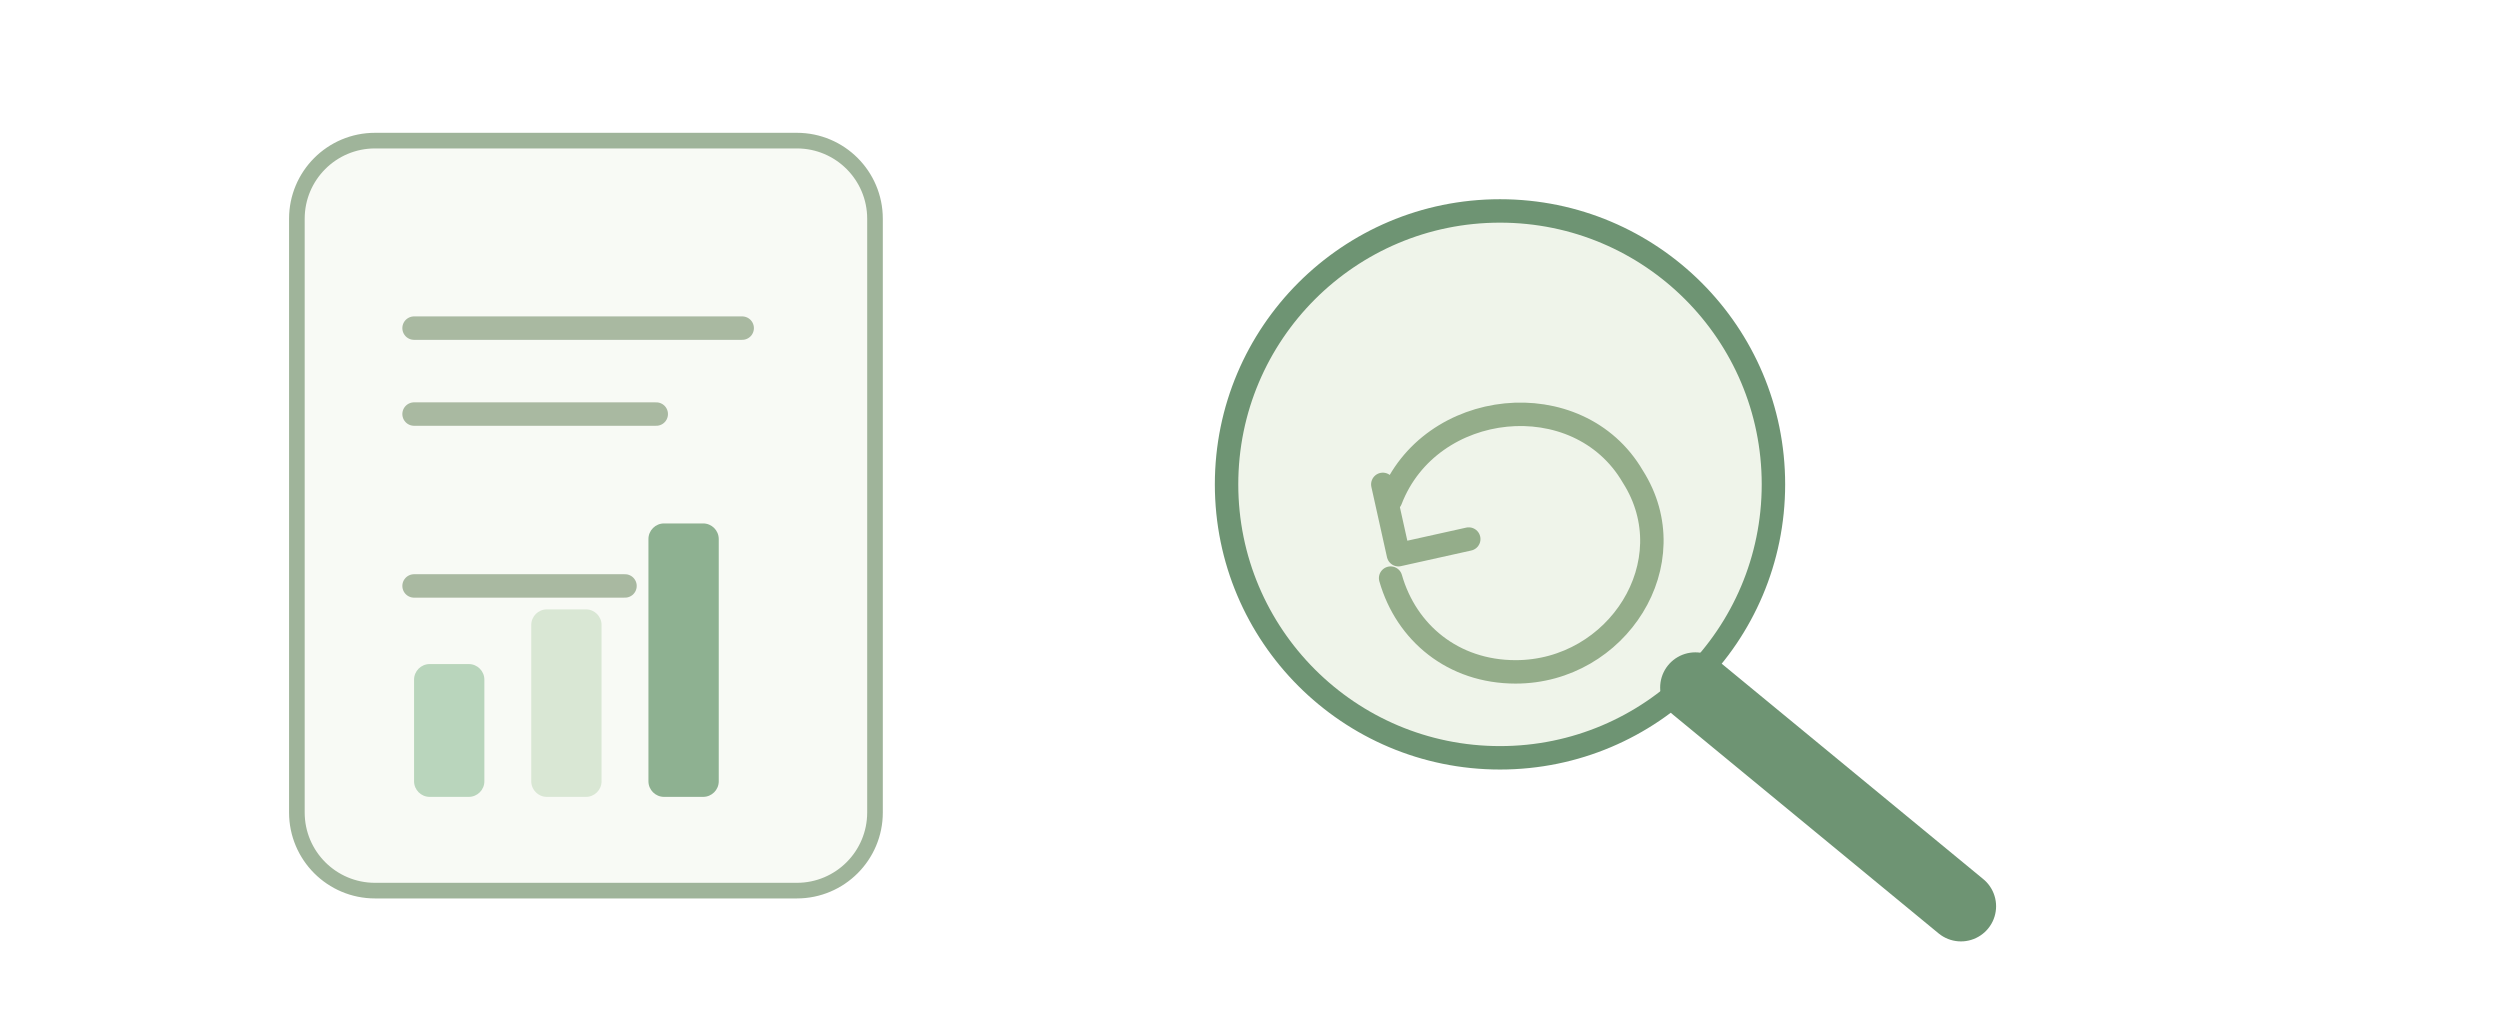
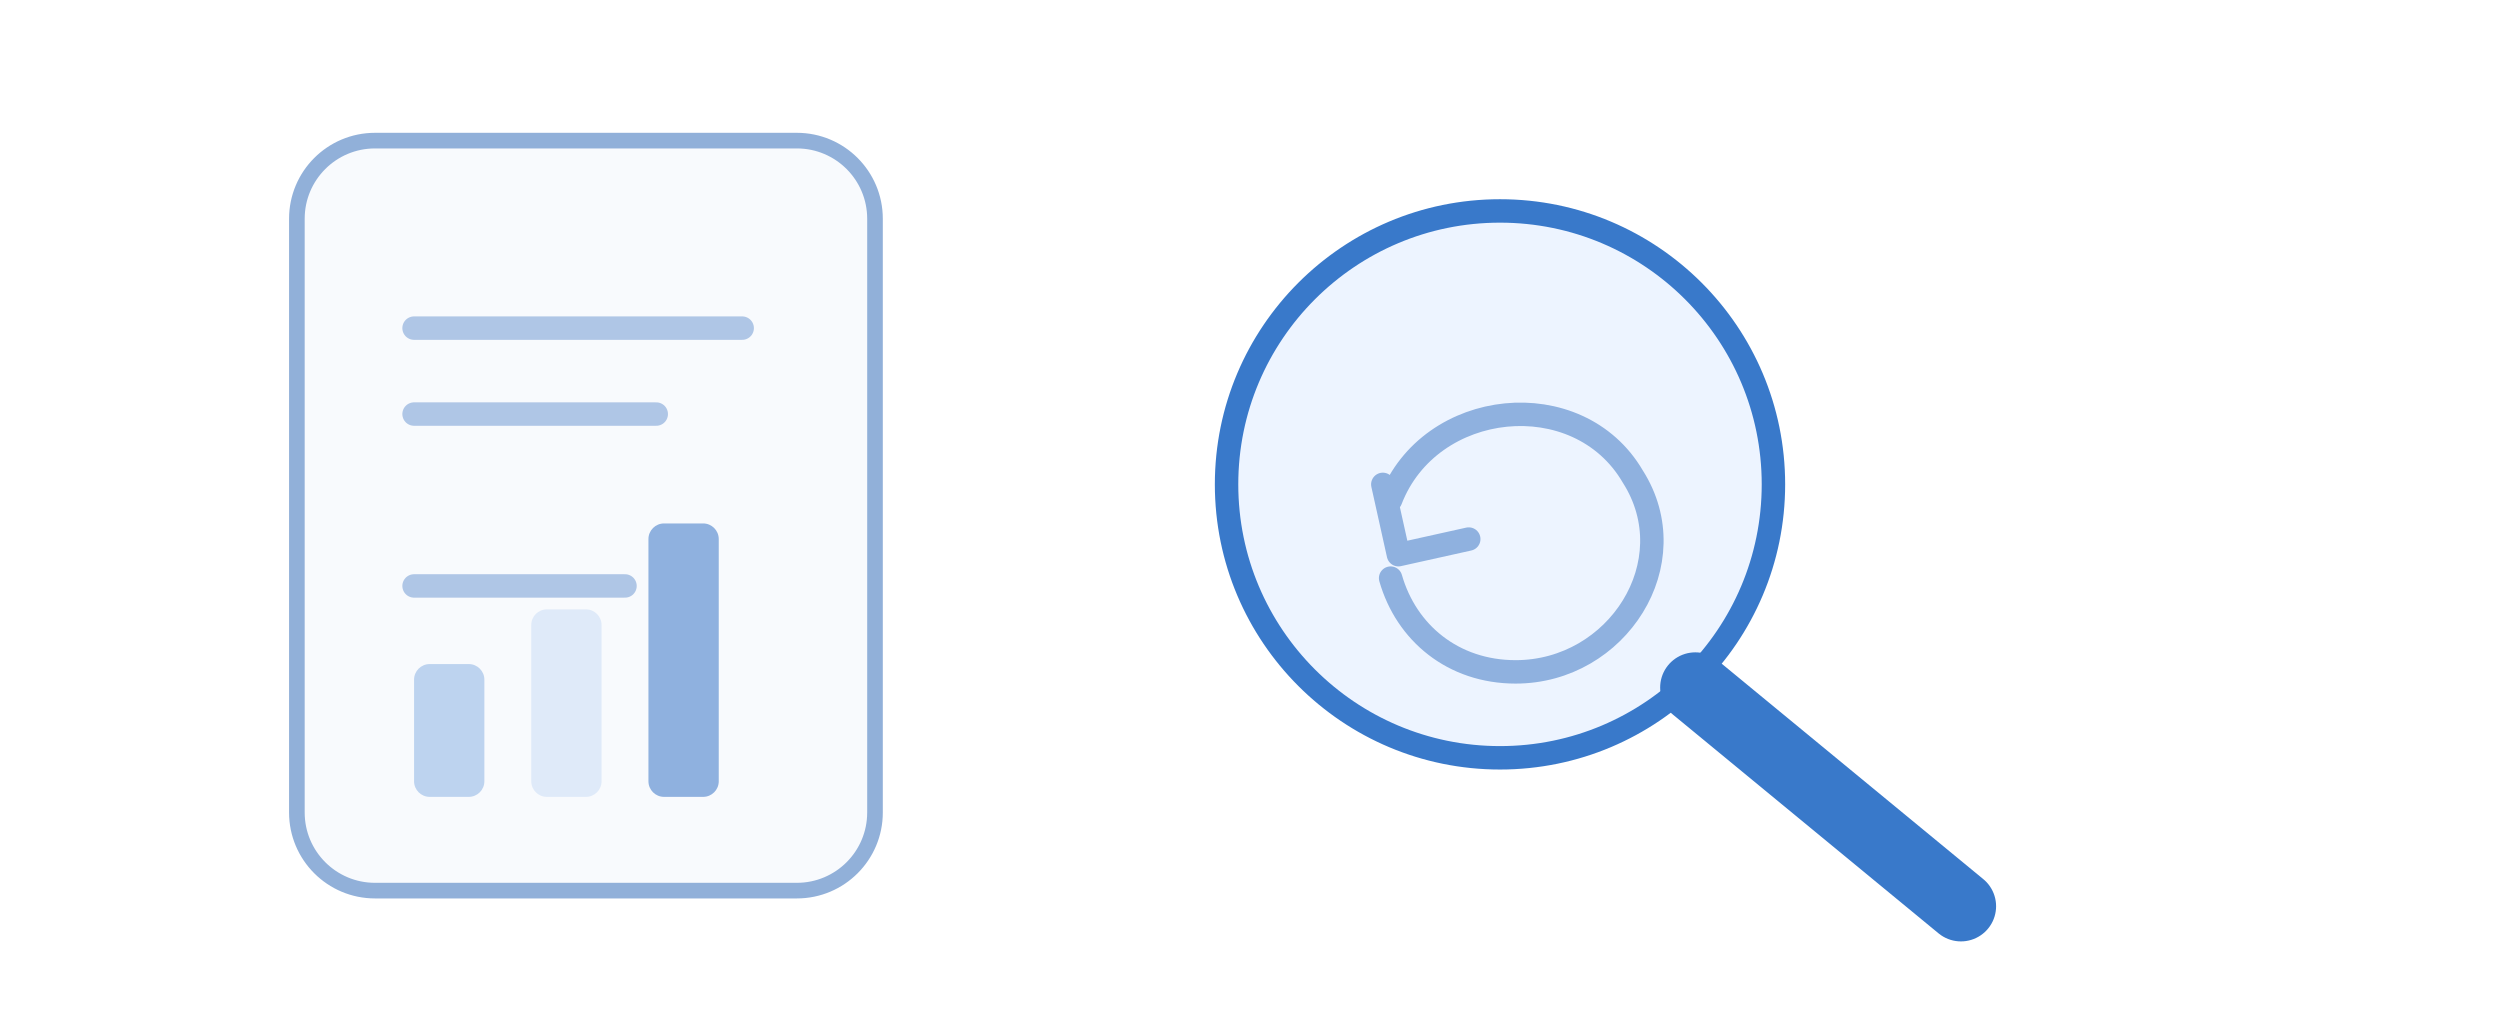
<svg xmlns="http://www.w3.org/2000/svg" viewBox="0 0 320 132" fill="none">
-   <rect x="38" y="18" width="74" height="96" rx="10" fill="#F8FAF5" stroke="#9FB49A" stroke-width="2" />
-   <path d="M53 42h42M53 53h31M53 75h27" stroke="#A9B9A1" stroke-width="3" stroke-linecap="round" />
-   <rect x="53" y="85" width="9" height="17" rx="2" fill="#B9D5BC" />
-   <rect x="68" y="78" width="9" height="24" rx="2" fill="#D9E7D4" />
-   <rect x="83" y="67" width="9" height="35" rx="2" fill="#8EB191" />
-   <circle cx="192" cy="62" r="35" fill="#EFF4EA" stroke="#6E9473" stroke-width="3" />
-   <path d="M217 88 251 116" stroke="#6E9473" stroke-width="9" stroke-linecap="round" />
-   <path d="M178 64c5-13 24-15 31-3 7 11-2 25-15 25-8 0-14-5-16-12" stroke="#94AD8A" stroke-width="3" stroke-linecap="round" />
-   <path d="m177 62 2 9 9-2" stroke="#94AD8A" stroke-width="3" stroke-linecap="round" stroke-linejoin="round" />
+   <rect x="38" y="18" width="74" height="96" rx="10" fill="#F8FAFD" stroke="#91B0D9" stroke-width="2" />
+   <path d="M53 42h42M53 53h31M53 75h27" stroke="#AFC6E6" stroke-width="3" stroke-linecap="round" />
+   <rect x="53" y="85" width="9" height="17" rx="2" fill="#BDD3EF" />
+   <rect x="68" y="78" width="9" height="24" rx="2" fill="#DFEAF9" />
+   <rect x="83" y="67" width="9" height="35" rx="2" fill="#8FB1DF" />
+   <circle cx="192" cy="62" r="35" fill="#EDF4FF" stroke="#3979CA" stroke-width="3" />
+   <path d="M217 88 251 116" stroke="#3979CA" stroke-width="9" stroke-linecap="round" />
+   <path d="M178 64c5-13 24-15 31-3 7 11-2 25-15 25-8 0-14-5-16-12" stroke="#8FB1DF" stroke-width="3" stroke-linecap="round" />
+   <path d="m177 62 2 9 9-2" stroke="#8FB1DF" stroke-width="3" stroke-linecap="round" stroke-linejoin="round" />
</svg>
